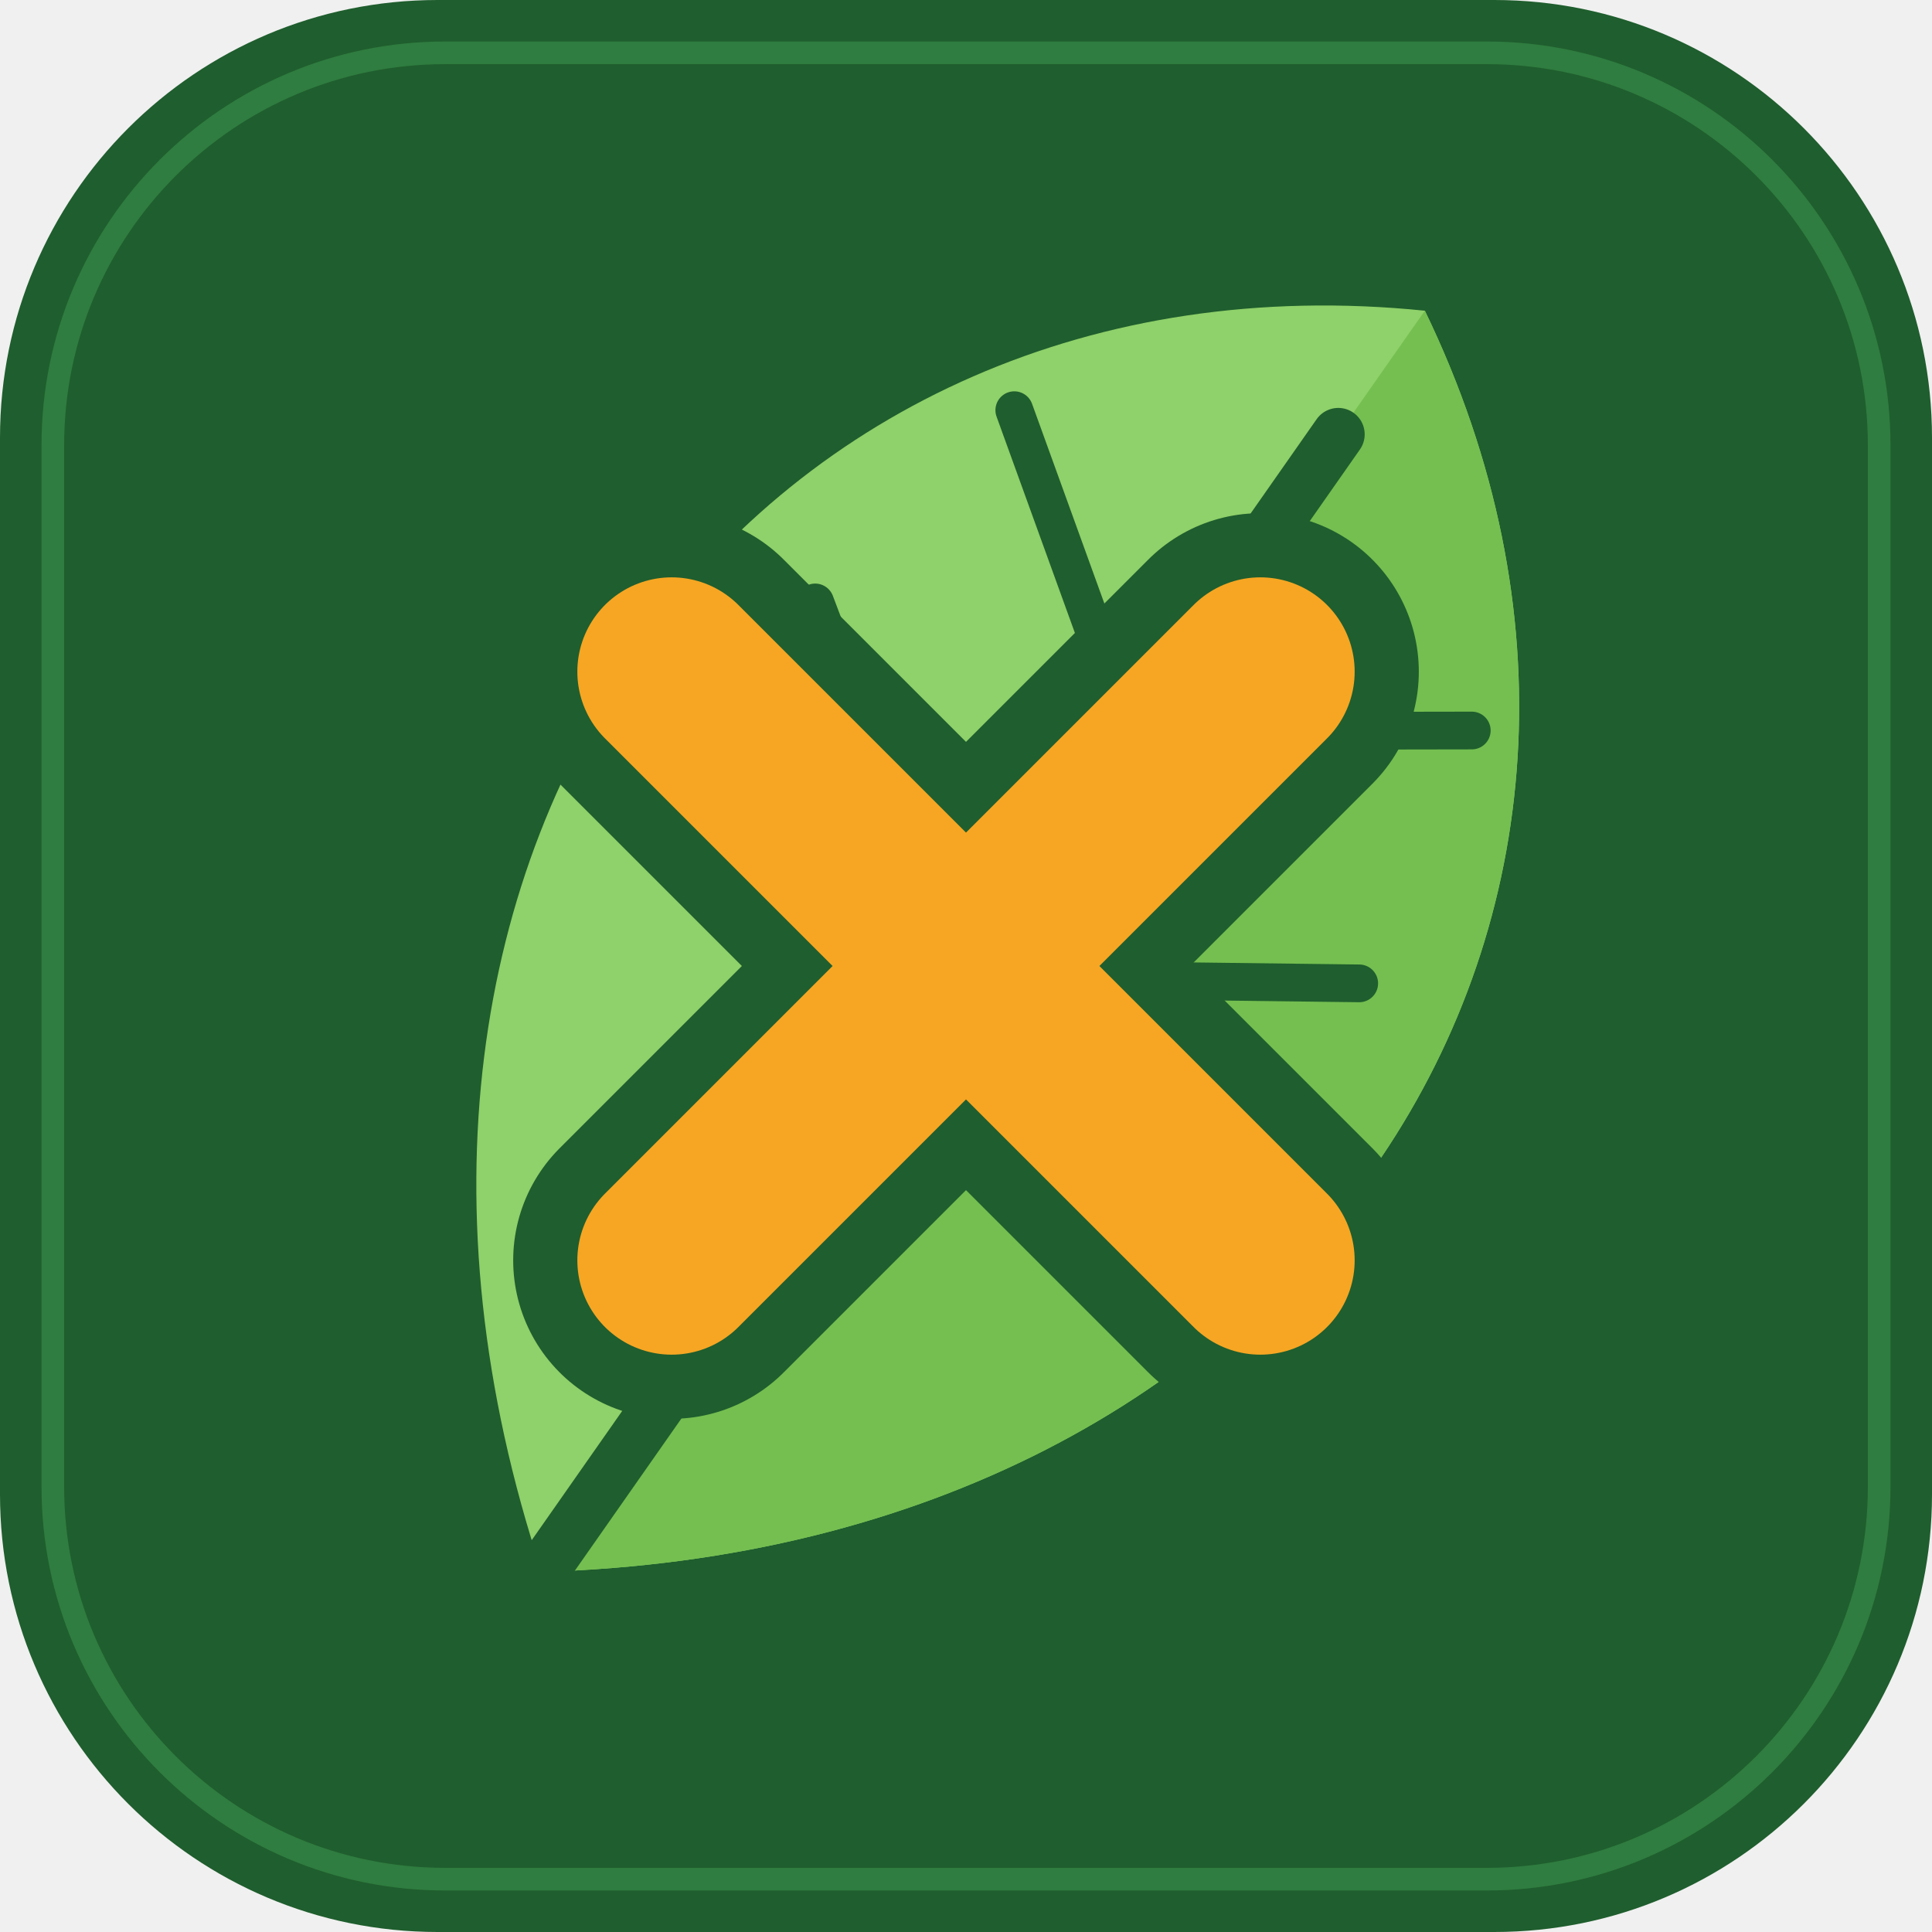
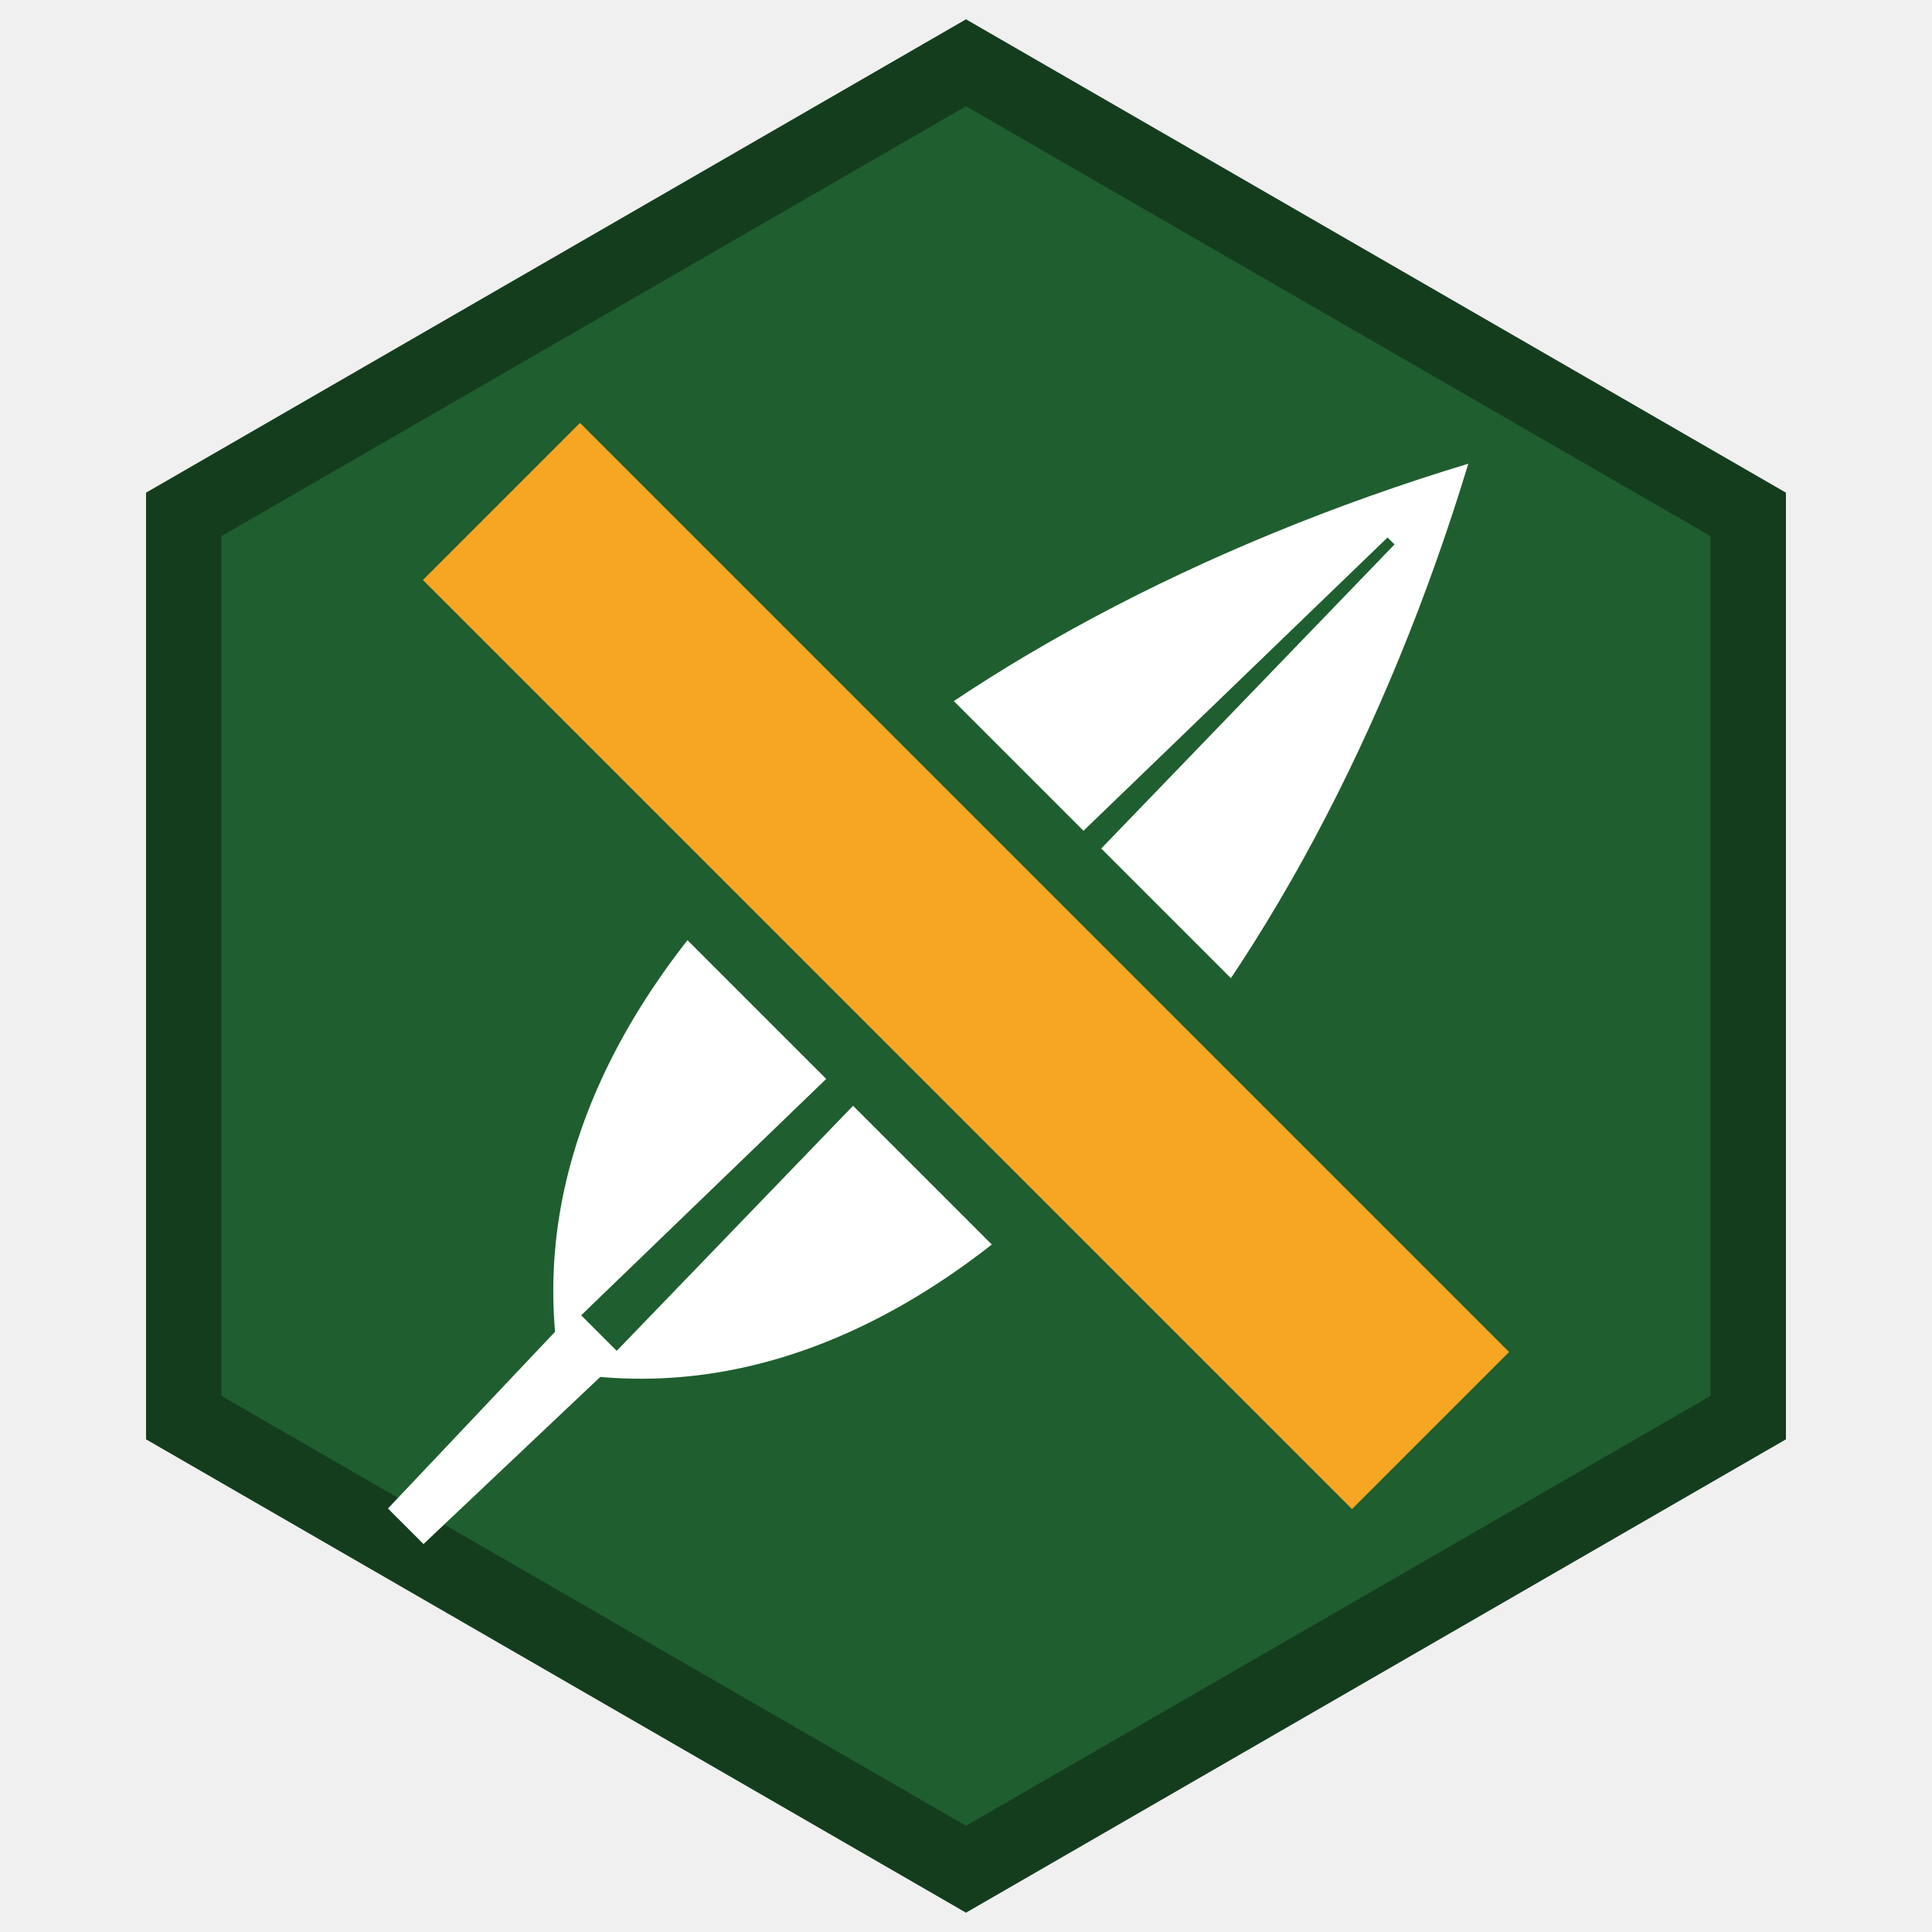
- <svg xmlns="http://www.w3.org/2000/svg" viewBox="0 0 512 512" role="img" aria-label="Weed-X">
-   <rect width="512" height="512" rx="116" fill="#1f5e2e" />
-   <rect x="14" y="14" width="484" height="484" rx="104" fill="none" stroke="#2f7d40" stroke-width="6" />
-   <g transform="rotate(35 256 256)">
-     <path d="M256 44 C 410 130 420 330 256 452 C 92 330 102 130 256 44 Z" fill="#8fd16a" />
-     <path d="M256 44 C 410 130 420 330 256 452 Z" fill="#74bf50" />
-     <path d="M256 84 L256 490" stroke="#1f5e2e" stroke-width="14" stroke-linecap="round" />
-     <path d="M256 180 L330 128 M256 260 L344 200 M256 180 L182 128 M256 260 L168 200" stroke="#1f5e2e" stroke-width="10" stroke-linecap="round" />
+ <svg xmlns="http://www.w3.org/2000/svg" viewBox="0 0 100 100">
+   <defs>
+     <mask id="mv" maskUnits="userSpaceOnUse" x="0" y="0" width="100" height="100">
+       <rect width="100" height="100" fill="#fff" />
+       <path d="M75.28,88.36 L88.36,75.28 L24.72,11.64 L11.64,24.72Z" fill="#000" />
+       <path d="M31.92,69.92 L72.18,28.18 L71.82,27.82 L30.08,68.08Z" fill="#000" />
+     </mask>
+   </defs>
+   <path d="M50.00,1.00 L92.44,25.50 L92.44,74.50 L50.00,99.00 L7.56,74.50 L7.56,25.50Z" fill="#143d1e" />
+   <path d="M50.00,5.50 L88.54,27.75 L88.54,72.25 L50.00,94.50 L11.46,72.25 L11.46,27.75Z" fill="#1f5e2e" />
+   <g mask="url(#mv)">
+     <path d="M29.00,71.00 C49.48,74.56 67.69,51.41 76.00,24.00 C48.59,32.31 25.44,50.52 29.00,71.00Z" fill="#fff" />
+     <path d="M21.92,79.92 L32.20,70.20 L29.80,67.80 L20.08,78.08Z" fill="#fff" />
  </g>
-   <g stroke-linecap="round">
-     <path d="M178 178 L334 334 M334 178 L178 334" stroke="#1f5e2e" stroke-width="84" />
-     <path d="M178 178 L334 334 M334 178 L178 334" stroke="#f6a623" stroke-width="50" />
-   </g>
+   <path d="M69.98,78.11 L78.11,69.98 L30.02,21.89 L21.89,30.02Z" fill="#f6a623" />
</svg>
